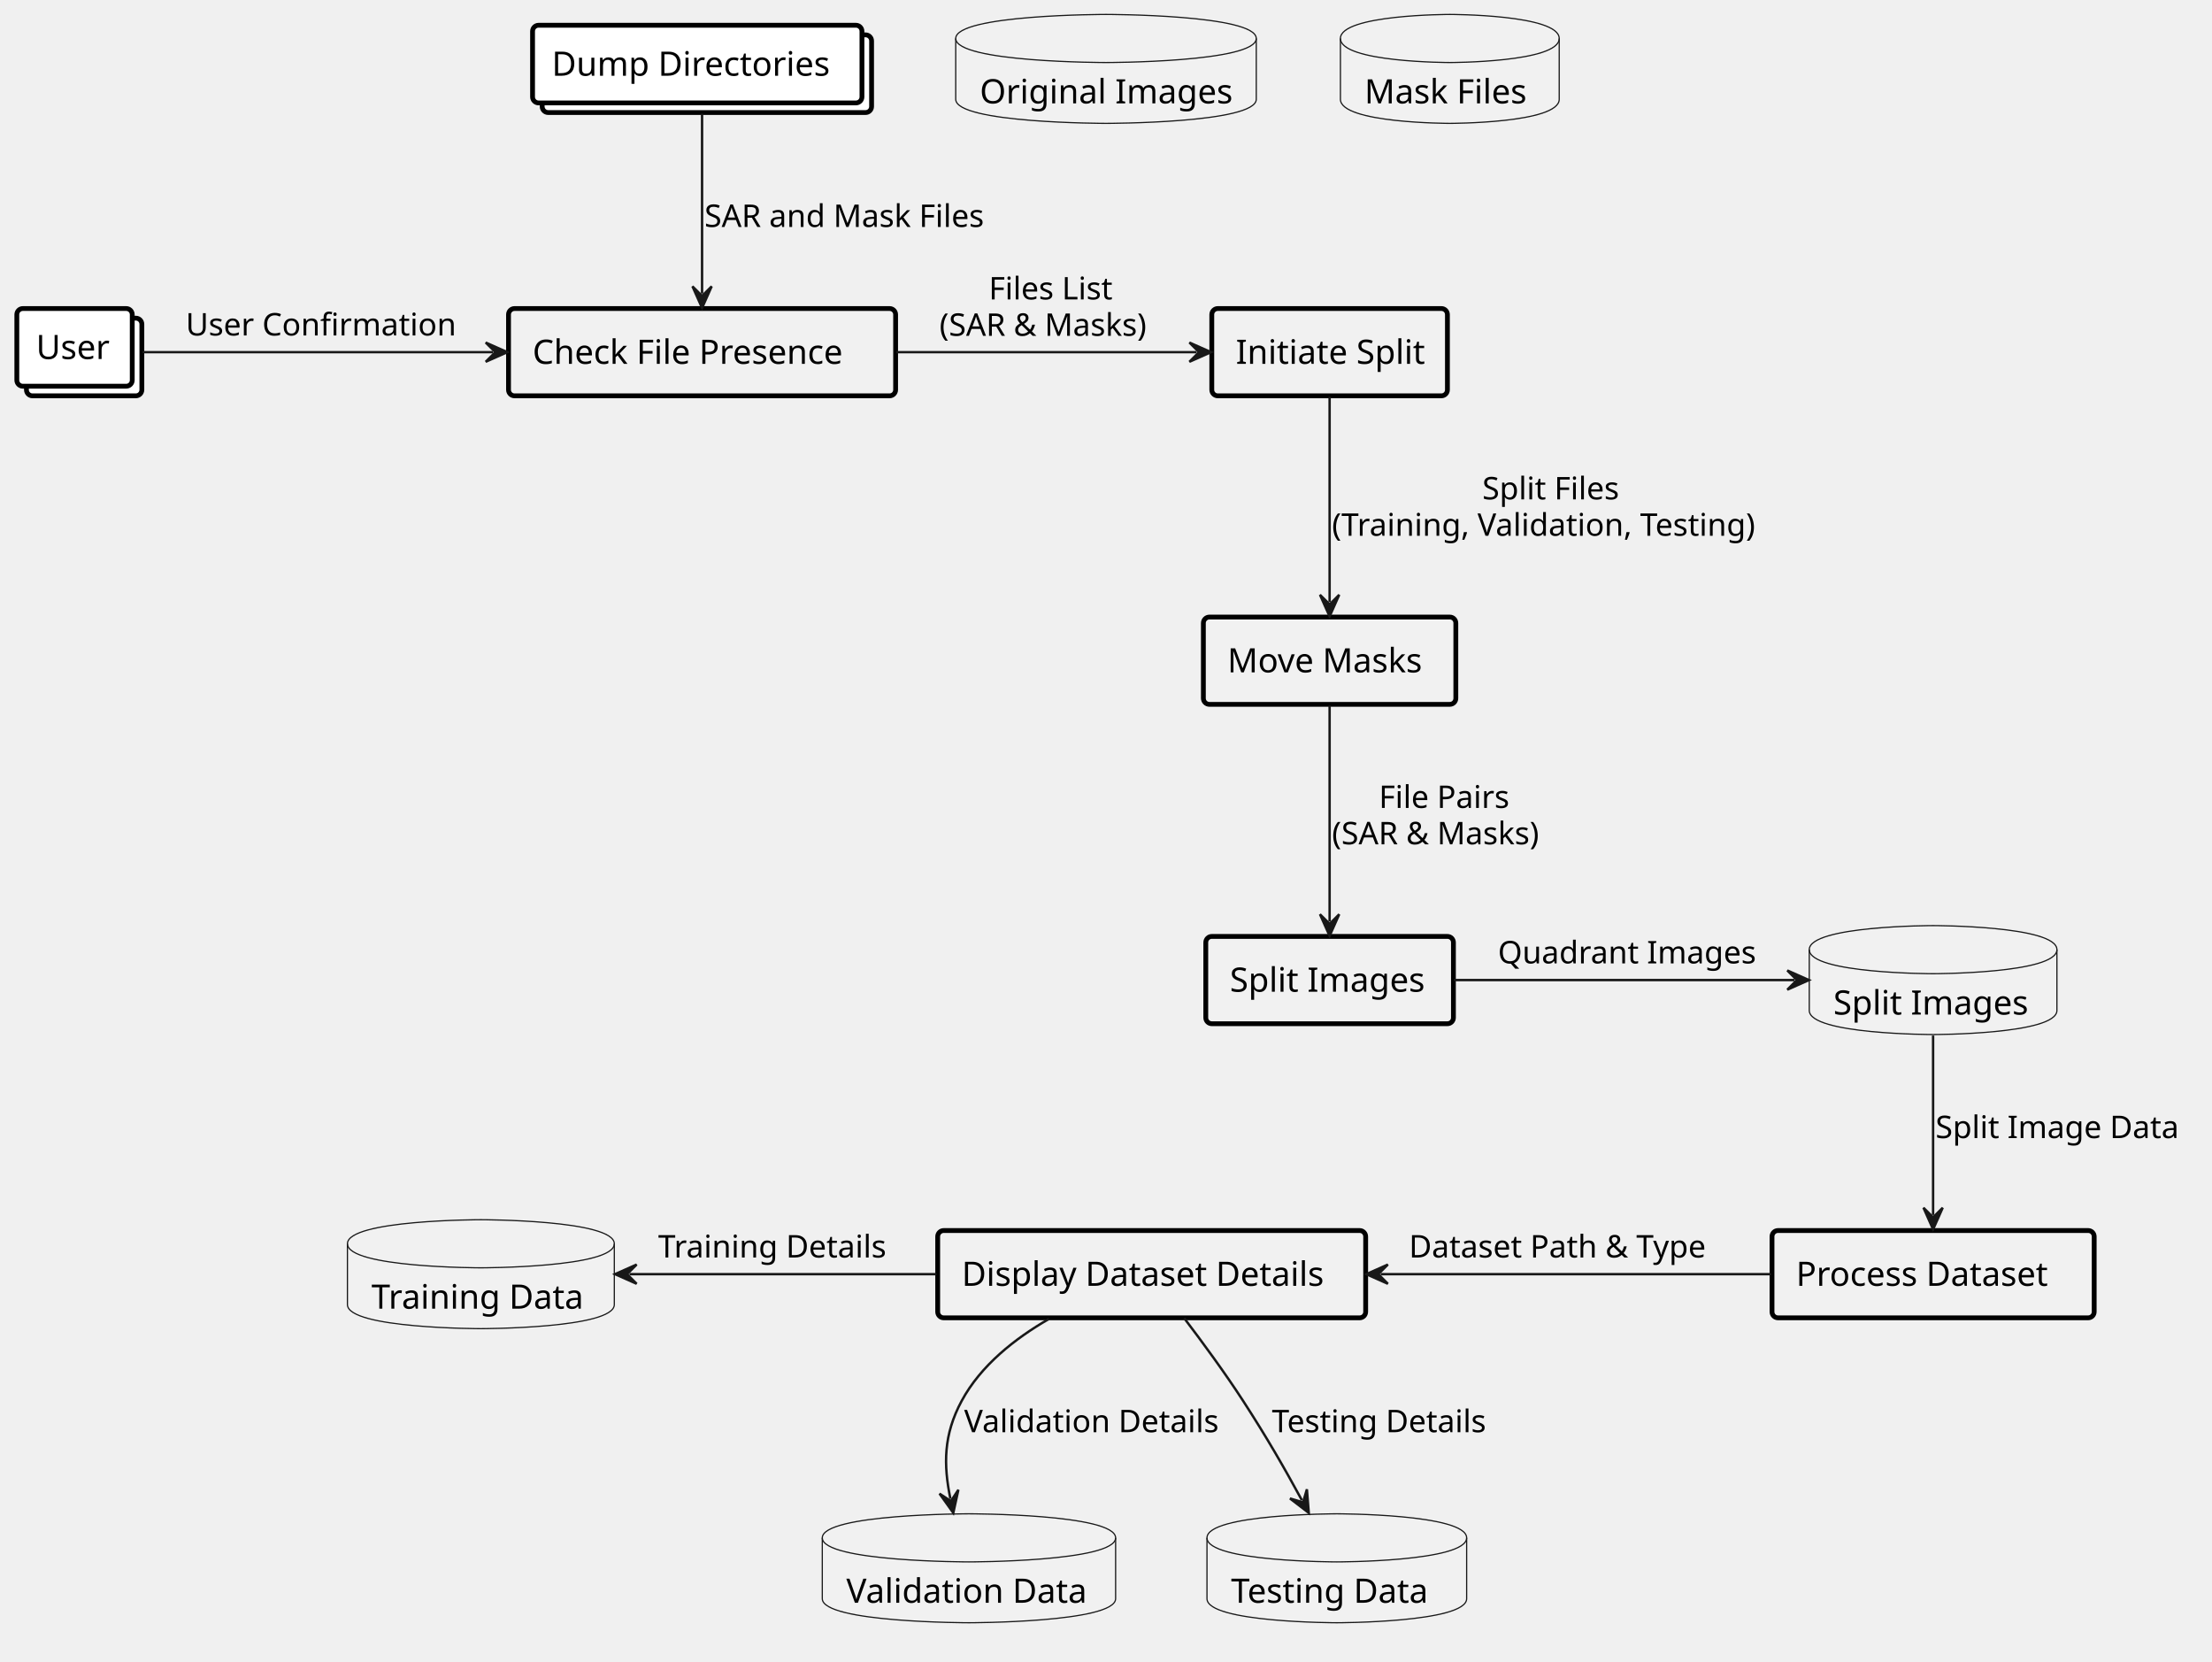
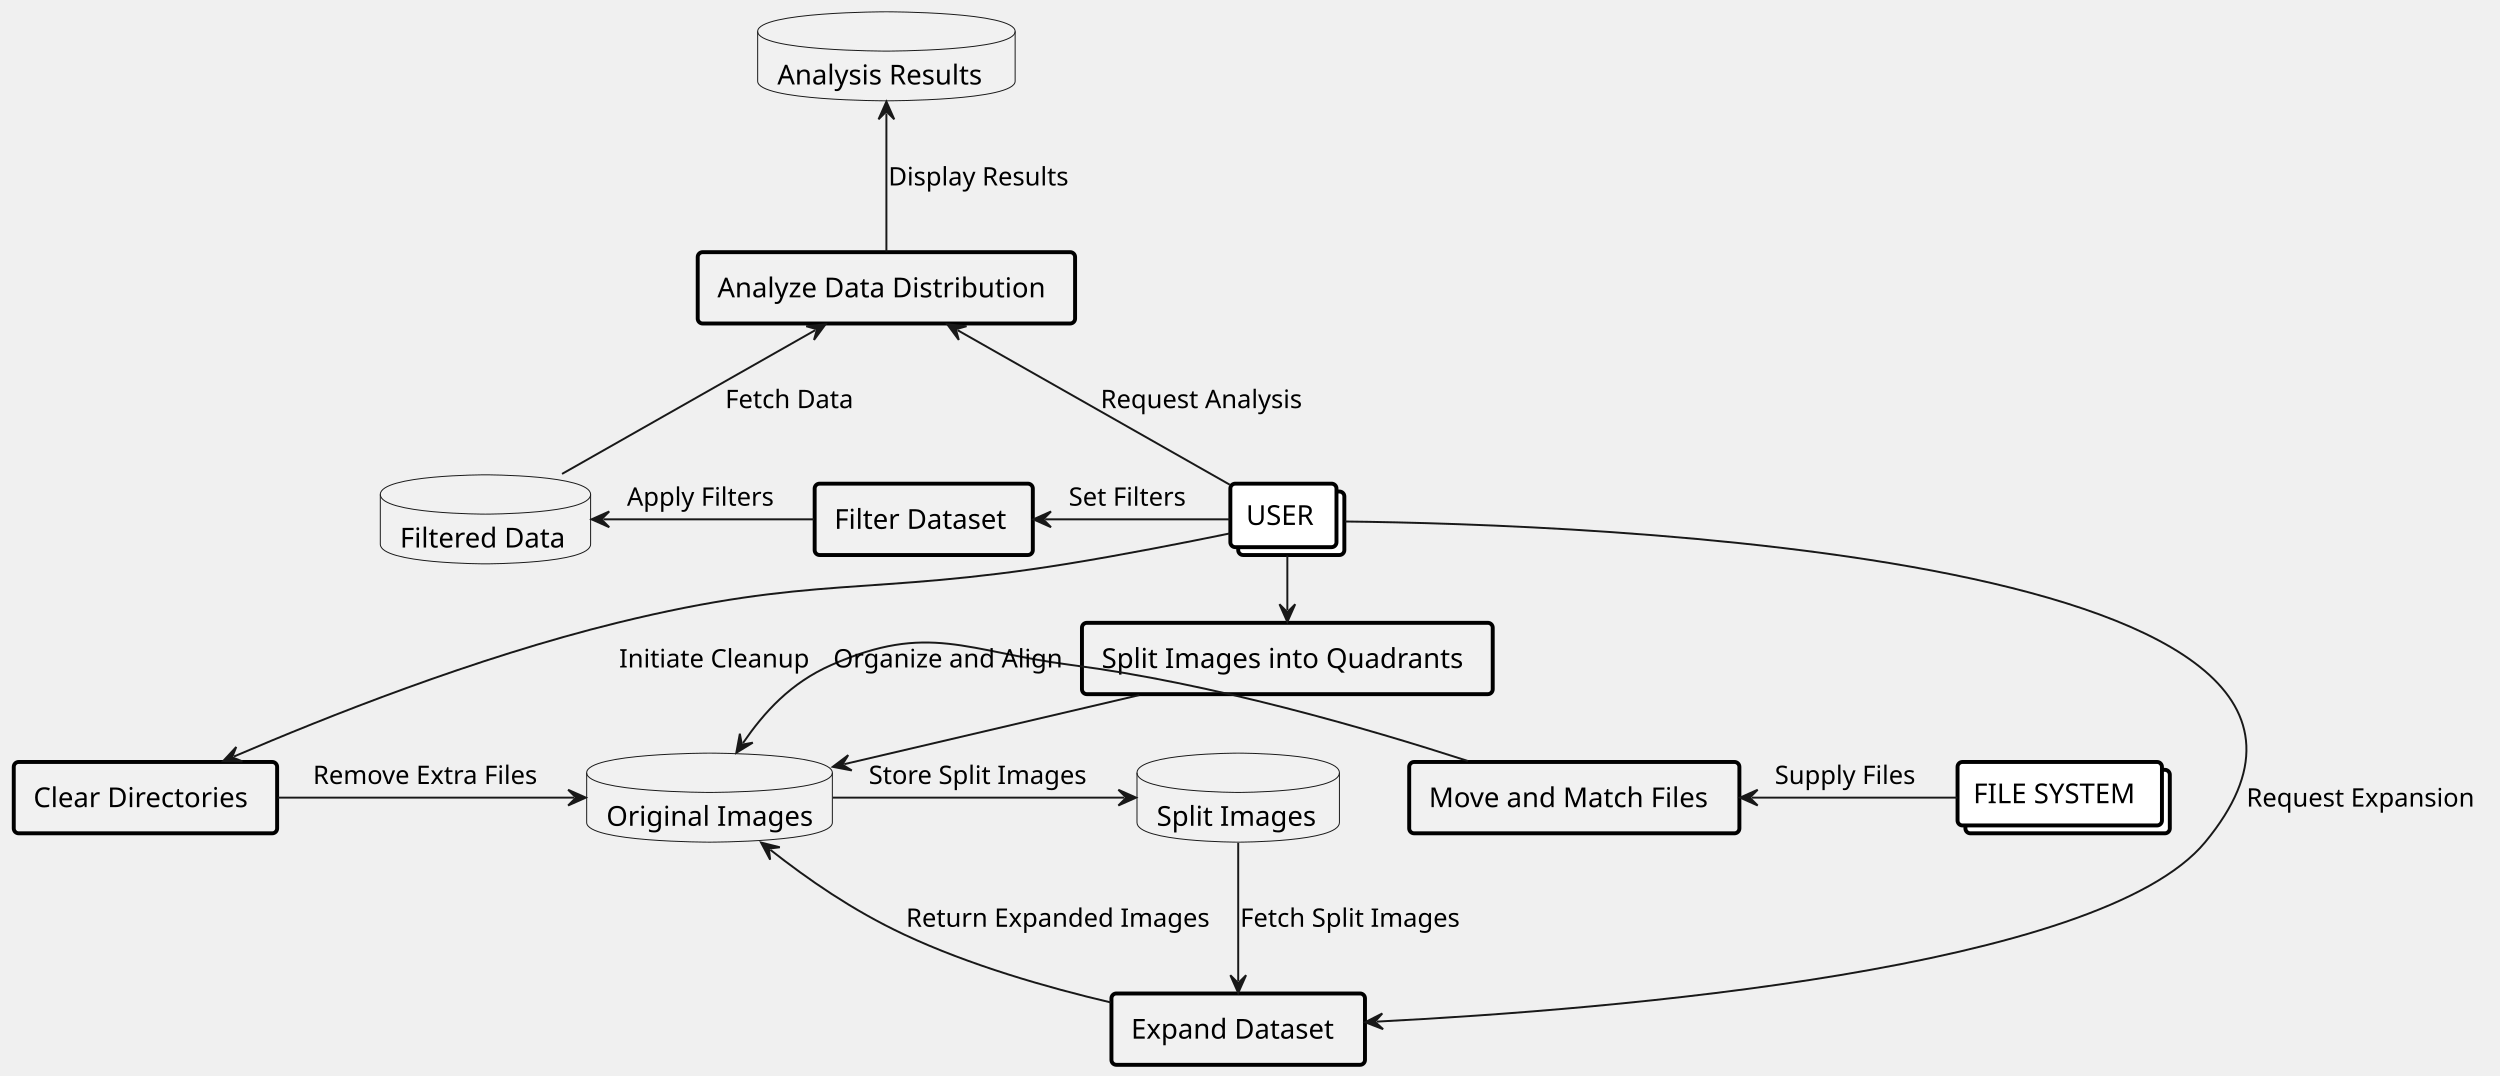
- <svg xmlns="http://www.w3.org/2000/svg" contentStyleType="text/css" height="691px" preserveAspectRatio="none" style="width:920px;height:691px;background:#FFFFFF;" version="1.1" viewBox="0 0 920 691" width="920px" zoomAndPan="magnify">
+ <svg xmlns="http://www.w3.org/2000/svg" contentStyleType="text/css" height="547px" preserveAspectRatio="none" style="width:1272px;height:547px;background:#FFFFFF;" version="1.1" viewBox="0 0 1272 547" width="1272px" zoomAndPan="magnify">
  <defs />
  <g>
-     <g id="elem_DumpDirs">
-       <rect fill="#FFFFFF" height="32.297" rx="2.5" ry="2.5" style="stroke:#000000;stroke-width:2.0;" width="137" x="225.5" y="14.5" />
-       <rect fill="#FFFFFF" height="32.297" rx="2.5" ry="2.5" style="stroke:#000000;stroke-width:2.0;" width="137" x="221.5" y="10.5" />
-       <text fill="#000000" font-family="sans-serif" font-size="14" lengthAdjust="spacing" textLength="121" x="229.5" y="31.495">Dump Directories</text>
+     <g id="elem_User">
+       <rect fill="#FFFFFF" height="32.297" rx="2.5" ry="2.5" style="stroke:#000000;stroke-width:2.0;" width="54" x="630" y="250.09" />
+       <rect fill="#FFFFFF" height="32.297" rx="2.5" ry="2.5" style="stroke:#000000;stroke-width:2.0;" width="54" x="626" y="246.09" />
+       <text fill="#000000" font-family="sans-serif" font-size="14" lengthAdjust="spacing" textLength="38" x="634" y="267.085">USER</text>
    </g>
-     <g id="elem_User">
-       <rect fill="#FFFFFF" height="32.297" rx="2.5" ry="2.5" style="stroke:#000000;stroke-width:2.0;" width="48" x="11" y="132.3" />
-       <rect fill="#FFFFFF" height="32.297" rx="2.5" ry="2.5" style="stroke:#000000;stroke-width:2.0;" width="48" x="7" y="128.3" />
-       <text fill="#000000" font-family="sans-serif" font-size="14" lengthAdjust="spacing" textLength="32" x="15" y="149.295">User</text>
+     <g id="elem_FileSystem">
+       <rect fill="#FFFFFF" height="32.297" rx="2.5" ry="2.5" style="stroke:#000000;stroke-width:2.0;" width="104" x="1000" y="391.69" />
+       <rect fill="#FFFFFF" height="32.297" rx="2.5" ry="2.5" style="stroke:#000000;stroke-width:2.0;" width="104" x="996" y="387.69" />
+       <text fill="#000000" font-family="sans-serif" font-size="14" lengthAdjust="spacing" textLength="88" x="1004" y="408.685">FILE SYSTEM</text>
    </g>
-     <g id="elem_CheckFiles">
-       <rect fill="#F1F1F1" height="36.297" rx="2.5" ry="2.5" style="stroke:#000000;stroke-width:2.0;" width="161" x="211.5" y="128.3" />
-       <text fill="#000000" font-family="sans-serif" font-size="14" lengthAdjust="spacing" textLength="141" x="221.5" y="151.295">Check File Presence</text>
-     </g>
-     <g id="elem_InitiateSplit">
-       <rect fill="#F1F1F1" height="36.297" rx="2.5" ry="2.5" style="stroke:#000000;stroke-width:2.0;" width="98" x="504" y="128.3" />
-       <text fill="#000000" font-family="sans-serif" font-size="14" lengthAdjust="spacing" textLength="78" x="514" y="151.295">Initiate Split</text>
-     </g>
-     <g id="elem_MoveMasks">
-       <rect fill="#F1F1F1" height="36.297" rx="2.5" ry="2.5" style="stroke:#000000;stroke-width:2.0;" width="105" x="500.5" y="256.59" />
-       <text fill="#000000" font-family="sans-serif" font-size="14" lengthAdjust="spacing" textLength="85" x="510.5" y="279.585">Move Masks</text>
+     <g id="elem_ClearDirs">
+       <rect fill="#F1F1F1" height="36.297" rx="2.5" ry="2.5" style="stroke:#000000;stroke-width:2.0;" width="134" x="7" y="387.69" />
+       <text fill="#000000" font-family="sans-serif" font-size="14" lengthAdjust="spacing" textLength="114" x="17" y="410.685">Clear Directories</text>
    </g>
    <g id="elem_SplitImages">
-       <rect fill="#F1F1F1" height="36.297" rx="2.5" ry="2.5" style="stroke:#000000;stroke-width:2.0;" width="103" x="501.5" y="389.39" />
-       <text fill="#000000" font-family="sans-serif" font-size="14" lengthAdjust="spacing" textLength="83" x="511.5" y="412.385">Split Images</text>
+       <rect fill="#F1F1F1" height="36.297" rx="2.5" ry="2.5" style="stroke:#000000;stroke-width:2.0;" width="209" x="550.5" y="316.89" />
+       <text fill="#000000" font-family="sans-serif" font-size="14" lengthAdjust="spacing" textLength="189" x="560.5" y="339.885">Split Images into Quadrants</text>
    </g>
-     <g id="elem_DisplayDetails">
-       <rect fill="#F1F1F1" height="36.297" rx="2.5" ry="2.5" style="stroke:#000000;stroke-width:2.0;" width="178" x="390" y="511.69" />
-       <text fill="#000000" font-family="sans-serif" font-size="14" lengthAdjust="spacing" textLength="158" x="400" y="534.685">Display Dataset Details</text>
+     <g id="elem_ExpandDataset">
+       <rect fill="#F1F1F1" height="36.297" rx="2.5" ry="2.5" style="stroke:#000000;stroke-width:2.0;" width="129" x="565.5" y="505.48" />
+       <text fill="#000000" font-family="sans-serif" font-size="14" lengthAdjust="spacing" textLength="109" x="575.5" y="528.475">Expand Dataset</text>
    </g>
-     <g id="elem_ProcessDataset">
-       <rect fill="#F1F1F1" height="36.297" rx="2.5" ry="2.5" style="stroke:#000000;stroke-width:2.0;" width="134" x="737" y="511.69" />
-       <text fill="#000000" font-family="sans-serif" font-size="14" lengthAdjust="spacing" textLength="114" x="747" y="534.685">Process Dataset</text>
+     <g id="elem_FilterDataset">
+       <rect fill="#F1F1F1" height="36.297" rx="2.5" ry="2.5" style="stroke:#000000;stroke-width:2.0;" width="111" x="414.5" y="246.09" />
+       <text fill="#000000" font-family="sans-serif" font-size="14" lengthAdjust="spacing" textLength="91" x="424.5" y="269.085">Filter Dataset</text>
    </g>
-     <g id="elem_OriginalImages">
-       <path d="M397.5,16 C397.5,6 460,6 460,6 C460,6 522.5,6 522.5,16 L522.5,41.297 C522.5,51.297 460,51.297 460,51.297 C460,51.297 397.5,51.297 397.5,41.297 L397.5,16 " fill="#F1F1F1" style="stroke:#181818;stroke-width:0.5;" />
-       <path d="M397.5,16 C397.5,26 460,26 460,26 C460,26 522.5,26 522.5,16 " fill="none" style="stroke:#181818;stroke-width:0.5;" />
-       <text fill="#000000" font-family="sans-serif" font-size="14" lengthAdjust="spacing" textLength="105" x="407.5" y="42.995">Original Images</text>
+     <g id="elem_AnalyzeDistribution">
+       <rect fill="#F1F1F1" height="36.297" rx="2.5" ry="2.5" style="stroke:#000000;stroke-width:2.0;" width="192" x="355" y="128.3" />
+       <text fill="#000000" font-family="sans-serif" font-size="14" lengthAdjust="spacing" textLength="172" x="365" y="151.295">Analyze Data Distribution</text>
    </g>
-     <g id="elem_SplitImagesStore">
-       <path d="M752.5,394.89 C752.5,384.89 804,384.89 804,384.89 C804,384.89 855.5,384.89 855.5,394.89 L855.5,420.187 C855.5,430.187 804,430.187 804,430.187 C804,430.187 752.5,430.187 752.5,420.187 L752.5,394.89 " fill="#F1F1F1" style="stroke:#181818;stroke-width:0.5;" />
-       <path d="M752.5,394.89 C752.5,404.89 804,404.89 804,404.89 C804,404.89 855.5,404.89 855.5,394.89 " fill="none" style="stroke:#181818;stroke-width:0.5;" />
-       <text fill="#000000" font-family="sans-serif" font-size="14" lengthAdjust="spacing" textLength="83" x="762.5" y="421.885">Split Images</text>
+     <g id="elem_MoveMatchFiles">
+       <rect fill="#F1F1F1" height="36.297" rx="2.5" ry="2.5" style="stroke:#000000;stroke-width:2.0;" width="168" x="717" y="387.69" />
+       <text fill="#000000" font-family="sans-serif" font-size="14" lengthAdjust="spacing" textLength="148" x="727" y="410.685">Move and Match Files</text>
    </g>
-     <g id="elem_MaskFiles">
-       <path d="M557.5,16 C557.5,6 603,6 603,6 C603,6 648.5,6 648.5,16 L648.5,41.297 C648.5,51.297 603,51.297 603,51.297 C603,51.297 557.5,51.297 557.5,41.297 L557.5,16 " fill="#F1F1F1" style="stroke:#181818;stroke-width:0.5;" />
-       <path d="M557.5,16 C557.5,26 603,26 603,26 C603,26 648.5,26 648.5,16 " fill="none" style="stroke:#181818;stroke-width:0.5;" />
-       <text fill="#000000" font-family="sans-serif" font-size="14" lengthAdjust="spacing" textLength="71" x="567.5" y="42.995">Mask Files</text>
+     <g id="elem_OrigImages">
+       <path d="M298.5,393.19 C298.5,383.19 361,383.19 361,383.19 C361,383.19 423.5,383.19 423.5,393.19 L423.5,418.487 C423.5,428.487 361,428.487 361,428.487 C361,428.487 298.5,428.487 298.5,418.487 L298.5,393.19 " fill="#F1F1F1" style="stroke:#181818;stroke-width:0.5;" />
+       <path d="M298.5,393.19 C298.5,403.19 361,403.19 361,403.19 C361,403.19 423.5,403.19 423.5,393.19 " fill="none" style="stroke:#181818;stroke-width:0.5;" />
+       <text fill="#000000" font-family="sans-serif" font-size="14" lengthAdjust="spacing" textLength="105" x="308.5" y="420.185">Original Images</text>
    </g>
-     <g id="elem_TrainingData">
-       <path d="M144.5,517.19 C144.5,507.19 200,507.19 200,507.19 C200,507.19 255.5,507.19 255.5,517.19 L255.5,542.487 C255.5,552.487 200,552.487 200,552.487 C200,552.487 144.5,552.487 144.5,542.487 L144.5,517.19 " fill="#F1F1F1" style="stroke:#181818;stroke-width:0.5;" />
-       <path d="M144.5,517.19 C144.5,527.19 200,527.19 200,527.19 C200,527.19 255.5,527.19 255.5,517.19 " fill="none" style="stroke:#181818;stroke-width:0.5;" />
-       <text fill="#000000" font-family="sans-serif" font-size="14" lengthAdjust="spacing" textLength="91" x="154.5" y="544.185">Training Data</text>
+     <g id="elem_SplitImgs">
+       <path d="M578.5,393.19 C578.5,383.19 630,383.19 630,383.19 C630,383.19 681.5,383.19 681.5,393.19 L681.5,418.487 C681.5,428.487 630,428.487 630,428.487 C630,428.487 578.5,428.487 578.5,418.487 L578.5,393.19 " fill="#F1F1F1" style="stroke:#181818;stroke-width:0.5;" />
+       <path d="M578.5,393.19 C578.5,403.19 630,403.19 630,403.19 C630,403.19 681.5,403.19 681.5,393.19 " fill="none" style="stroke:#181818;stroke-width:0.5;" />
+       <text fill="#000000" font-family="sans-serif" font-size="14" lengthAdjust="spacing" textLength="83" x="588.5" y="420.185">Split Images</text>
    </g>
-     <g id="elem_ValidationData">
-       <path d="M342,639.48 C342,629.48 403,629.48 403,629.48 C403,629.48 464,629.48 464,639.48 L464,664.777 C464,674.777 403,674.777 403,674.777 C403,674.777 342,674.777 342,664.777 L342,639.48 " fill="#F1F1F1" style="stroke:#181818;stroke-width:0.5;" />
-       <path d="M342,639.48 C342,649.48 403,649.48 403,649.48 C403,649.48 464,649.48 464,639.48 " fill="none" style="stroke:#181818;stroke-width:0.5;" />
-       <text fill="#000000" font-family="sans-serif" font-size="14" lengthAdjust="spacing" textLength="102" x="352" y="666.475">Validation Data</text>
+     <g id="elem_FilteredData">
+       <path d="M193.5,251.59 C193.5,241.59 247,241.59 247,241.59 C247,241.59 300.5,241.59 300.5,251.59 L300.5,276.887 C300.5,286.887 247,286.887 247,286.887 C247,286.887 193.5,286.887 193.5,276.887 L193.5,251.59 " fill="#F1F1F1" style="stroke:#181818;stroke-width:0.5;" />
+       <path d="M193.5,251.59 C193.5,261.59 247,261.59 247,261.59 C247,261.59 300.5,261.59 300.5,251.59 " fill="none" style="stroke:#181818;stroke-width:0.5;" />
+       <text fill="#000000" font-family="sans-serif" font-size="14" lengthAdjust="spacing" textLength="87" x="203.5" y="278.585">Filtered Data</text>
    </g>
-     <g id="elem_TestingData">
-       <path d="M502,639.48 C502,629.48 556,629.48 556,629.48 C556,629.48 610,629.48 610,639.48 L610,664.777 C610,674.777 556,674.777 556,674.777 C556,674.777 502,674.777 502,664.777 L502,639.48 " fill="#F1F1F1" style="stroke:#181818;stroke-width:0.5;" />
-       <path d="M502,639.48 C502,649.48 556,649.48 556,649.48 C556,649.48 610,649.48 610,639.48 " fill="none" style="stroke:#181818;stroke-width:0.5;" />
-       <text fill="#000000" font-family="sans-serif" font-size="14" lengthAdjust="spacing" textLength="88" x="512" y="666.475">Testing Data</text>
+     <g id="elem_AnalysisResults">
+       <path d="M385.5,16 C385.5,6 451,6 451,6 C451,6 516.5,6 516.5,16 L516.5,41.297 C516.5,51.297 451,51.297 451,51.297 C451,51.297 385.5,51.297 385.5,41.297 L385.5,16 " fill="#F1F1F1" style="stroke:#181818;stroke-width:0.5;" />
+       <path d="M385.5,16 C385.5,26 451,26 451,26 C451,26 516.5,26 516.5,16 " fill="none" style="stroke:#181818;stroke-width:0.5;" />
+       <text fill="#000000" font-family="sans-serif" font-size="14" lengthAdjust="spacing" textLength="111" x="395.5" y="42.995">Analysis Results</text>
    </g>
-     <g id="link_DumpDirs_CheckFiles">
-       <path d="M292,47.23 C292,69.13 292,100.28 292,122.07 " fill="none" id="DumpDirs-to-CheckFiles" style="stroke:#181818;stroke-width:1.0;" />
-       <polygon fill="#181818" points="292,128.07,296,119.07,292,123.07,288,119.07,292,128.07" style="stroke:#181818;stroke-width:1.0;" />
-       <text fill="#000000" font-family="sans-serif" font-size="13" lengthAdjust="spacing" textLength="123" x="293" y="94.367">SAR and Mask Files</text>
+     <g id="link_User_ClearDirs">
+       <path d="M625.61,271.43 C603.07,276.05 571.15,282.33 543,286.89 C441.67,303.3 413.69,292.41 314,316.89 C241.38,334.72 165.894,364.816 119.014,384.916 " fill="none" id="User-to-ClearDirs" style="stroke:#181818;stroke-width:1.0;" />
+       <polygon fill="#181818" points="113.5,387.28,123.348,387.41,118.095,385.31,120.195,380.057,113.5,387.28" style="stroke:#181818;stroke-width:1.0;" />
+       <text fill="#000000" font-family="sans-serif" font-size="13" lengthAdjust="spacing" textLength="99" x="315" y="339.607">Initiate Cleanup</text>
    </g>
-     <g id="link_CheckFiles_InitiateSplit">
-       <path d="M372.79,146.44 C415.61,146.44 460.82,146.44 497.69,146.44 " fill="none" id="CheckFiles-to-InitiateSplit" style="stroke:#181818;stroke-width:1.0;" />
-       <polygon fill="#181818" points="503.69,146.44,494.69,142.44,498.69,146.44,494.69,150.44,503.69,146.44" style="stroke:#181818;stroke-width:1.0;" />
-       <text fill="#000000" font-family="sans-serif" font-size="13" lengthAdjust="spacing" textLength="54" x="411.25" y="124.507">Files List</text>
-       <text fill="#000000" font-family="sans-serif" font-size="13" lengthAdjust="spacing" textLength="95" x="390.75" y="139.64">(SAR &amp; Masks)</text>
+     <g id="link_ClearDirs_OrigImages">
+       <path d="M141.29,405.83 C188.67,405.83 245.68,405.83 292.06,405.83 " fill="none" id="ClearDirs-to-OrigImages" style="stroke:#181818;stroke-width:1.0;" />
+       <polygon fill="#181818" points="298.06,405.83,289.06,401.83,293.06,405.83,289.06,409.83,298.06,405.83" style="stroke:#181818;stroke-width:1.0;" />
+       <text fill="#000000" font-family="sans-serif" font-size="13" lengthAdjust="spacing" textLength="121" x="159.25" y="398.897">Remove Extra Files</text>
    </g>
-     <g id="link_InitiateSplit_MoveMasks">
-       <path d="M553,165.01 C553,189.13 553,226.28 553,250.33 " fill="none" id="InitiateSplit-to-MoveMasks" style="stroke:#181818;stroke-width:1.0;" />
-       <polygon fill="#181818" points="553,256.33,557,247.33,553,251.33,549,247.33,553,256.33" style="stroke:#181818;stroke-width:1.0;" />
-       <text fill="#000000" font-family="sans-serif" font-size="13" lengthAdjust="spacing" textLength="60" x="616.5" y="207.657">Split Files</text>
-       <text fill="#000000" font-family="sans-serif" font-size="13" lengthAdjust="spacing" textLength="185" x="554" y="222.79">(Training, Validation, Testing)</text>
+     <g id="link_User_SplitImages">
+       <path d="M655,282.6 C655,292.95 655,300.05 655,310.44 " fill="none" id="User-to-SplitImages" style="stroke:#181818;stroke-width:1.0;" />
+       <polygon fill="#181818" points="655,316.44,659,307.44,655,311.44,651,307.44,655,316.44" style="stroke:#181818;stroke-width:1.0;" />
    </g>
-     <g id="link_MoveMasks_SplitImages">
-       <path d="M553,293.38 C553,318.48 553,358.23 553,383.18 " fill="none" id="MoveMasks-to-SplitImages" style="stroke:#181818;stroke-width:1.0;" />
-       <polygon fill="#181818" points="553,389.18,557,380.18,553,384.18,549,380.18,553,389.18" style="stroke:#181818;stroke-width:1.0;" />
-       <text fill="#000000" font-family="sans-serif" font-size="13" lengthAdjust="spacing" textLength="56" x="573.5" y="335.957">File Pairs</text>
-       <text fill="#000000" font-family="sans-serif" font-size="13" lengthAdjust="spacing" textLength="95" x="554" y="351.09">(SAR &amp; Masks)</text>
+     <g id="link_SplitImages_OrigImages">
+       <path d="M579.67,353.67 C531.35,364.97 475.202,378.113 429.562,388.793 " fill="none" id="SplitImages-to-OrigImages" style="stroke:#181818;stroke-width:1.0;" />
+       <polygon fill="#181818" points="423.72,390.16,433.395,392.004,428.589,389.021,431.572,384.215,423.72,390.16" style="stroke:#181818;stroke-width:1.0;" />
    </g>
-     <g id="link_User_CheckFiles">
-       <path d="M59.26,146.44 C94.56,146.44 152.91,146.44 205.01,146.44 " fill="none" id="User-to-CheckFiles" style="stroke:#181818;stroke-width:1.0;" />
-       <polygon fill="#181818" points="211.01,146.44,202.01,142.44,206.01,146.44,202.01,150.44,211.01,146.44" style="stroke:#181818;stroke-width:1.0;" />
-       <text fill="#000000" font-family="sans-serif" font-size="13" lengthAdjust="spacing" textLength="116" x="77.25" y="139.507">User Confirmation</text>
+     <g id="link_OrigImages_SplitImgs">
+       <path d="M423.73,405.83 C470.61,405.83 527.95,405.83 572.03,405.83 " fill="none" id="OrigImages-to-SplitImgs" style="stroke:#181818;stroke-width:1.0;" />
+       <polygon fill="#181818" points="578.03,405.83,569.03,401.83,573.03,405.83,569.03,409.83,578.03,405.83" style="stroke:#181818;stroke-width:1.0;" />
+       <text fill="#000000" font-family="sans-serif" font-size="13" lengthAdjust="spacing" textLength="118" x="442" y="398.897">Store Split Images</text>
    </g>
-     <g id="link_SplitImages_SplitImagesStore">
-       <path d="M604.7,407.54 C647.9,407.54 703.19,407.54 746.36,407.54 " fill="none" id="SplitImages-to-SplitImagesStore" style="stroke:#181818;stroke-width:1.0;" />
-       <polygon fill="#181818" points="752.36,407.54,743.36,403.54,747.36,407.54,743.36,411.54,752.36,407.54" style="stroke:#181818;stroke-width:1.0;" />
-       <text fill="#000000" font-family="sans-serif" font-size="13" lengthAdjust="spacing" textLength="111" x="623" y="400.607">Quadrant Images</text>
+     <g id="link_User_ExpandDataset">
+       <path d="M684.36,265.34 C804.07,266.72 1243.36,281.7 1122,428.48 C1068.46,493.25 821.382,513.571 700.532,519.801 " fill="none" id="User-to-ExpandDataset" style="stroke:#181818;stroke-width:1.0;" />
+       <polygon fill="#181818" points="694.54,520.11,703.734,523.641,699.533,519.853,703.322,515.652,694.54,520.11" style="stroke:#181818;stroke-width:1.0;" />
+       <text fill="#000000" font-family="sans-serif" font-size="13" lengthAdjust="spacing" textLength="121" x="1143" y="410.397">Request Expansion</text>
    </g>
-     <g id="link_SplitImagesStore_ProcessDataset">
-       <path d="M804,430.6 C804,453.8 804,483.84 804,505.21 " fill="none" id="SplitImagesStore-to-ProcessDataset" style="stroke:#181818;stroke-width:1.0;" />
-       <polygon fill="#181818" points="804,511.21,808,502.21,804,506.21,800,502.21,804,511.21" style="stroke:#181818;stroke-width:1.0;" />
-       <text fill="#000000" font-family="sans-serif" font-size="13" lengthAdjust="spacing" textLength="107" x="805" y="473.257">Split Image Data</text>
+     <g id="link_SplitImgs_ExpandDataset">
+       <path d="M630,428.89 C630,451.07 630,478.82 630,499.19 " fill="none" id="SplitImgs-to-ExpandDataset" style="stroke:#181818;stroke-width:1.0;" />
+       <polygon fill="#181818" points="630,505.19,634,496.19,630,500.19,626,496.19,630,505.19" style="stroke:#181818;stroke-width:1.0;" />
+       <text fill="#000000" font-family="sans-serif" font-size="13" lengthAdjust="spacing" textLength="118" x="631" y="471.547">Fetch Split Images</text>
    </g>
-     <g id="link_DisplayDetails_ProcessDataset">
-       <path d="M574.24,529.83 C627.42,529.83 687.84,529.83 736.61,529.83 " fill="none" id="DisplayDetails-backto-ProcessDataset" style="stroke:#181818;stroke-width:1.0;" />
-       <polygon fill="#181818" points="568.24,529.83,577.24,533.83,573.24,529.83,577.24,525.83,568.24,529.83" style="stroke:#181818;stroke-width:1.0;" />
-       <text fill="#000000" font-family="sans-serif" font-size="13" lengthAdjust="spacing" textLength="133" x="586" y="522.897">Dataset Path &amp; Type</text>
+     <g id="link_ExpandDataset_OrigImages">
+       <path d="M565.22,510.06 C532.71,502.42 493.28,491.09 460,475.48 C433.49,463.05 411.092,447.391 391.952,432.391 " fill="none" id="ExpandDataset-to-OrigImages" style="stroke:#181818;stroke-width:1.0;" />
+       <polygon fill="#181818" points="387.23,428.69,391.846,437.39,391.165,431.774,396.781,431.093,387.23,428.69" style="stroke:#181818;stroke-width:1.0;" />
+       <text fill="#000000" font-family="sans-serif" font-size="13" lengthAdjust="spacing" textLength="160" x="461" y="471.547">Return Expanded Images</text>
    </g>
-     <g id="link_TrainingData_DisplayDetails">
-       <path d="M261.79,529.83 C300.03,529.83 345.6,529.83 389.53,529.83 " fill="none" id="TrainingData-backto-DisplayDetails" style="stroke:#181818;stroke-width:1.0;" />
-       <polygon fill="#181818" points="255.79,529.83,264.79,533.83,260.79,529.83,264.79,525.83,255.79,529.83" style="stroke:#181818;stroke-width:1.0;" />
-       <text fill="#000000" font-family="sans-serif" font-size="13" lengthAdjust="spacing" textLength="98" x="273.75" y="522.897">Training Details</text>
+     <g id="link_FilterDataset_User">
+       <path d="M531.76,264.24 C564.63,264.24 598.9,264.24 625.66,264.24 " fill="none" id="FilterDataset-backto-User" style="stroke:#181818;stroke-width:1.0;" />
+       <polygon fill="#181818" points="525.76,264.24,534.76,268.24,530.76,264.24,534.76,260.24,525.76,264.24" style="stroke:#181818;stroke-width:1.0;" />
+       <text fill="#000000" font-family="sans-serif" font-size="13" lengthAdjust="spacing" textLength="64" x="543.75" y="257.307">Set Filters</text>
    </g>
-     <g id="link_DisplayDetails_ValidationData">
-       <path d="M436.26,548.46 C422.11,556.6 407.95,567.78 400,582.48 C392.34,596.65 392.385,609.082 395.285,623.232 " fill="none" id="DisplayDetails-to-ValidationData" style="stroke:#181818;stroke-width:1.0;" />
-       <polygon fill="#181818" points="396.49,629.11,398.602,619.49,395.486,624.212,390.764,621.096,396.49,629.11" style="stroke:#181818;stroke-width:1.0;" />
-       <text fill="#000000" font-family="sans-serif" font-size="13" lengthAdjust="spacing" textLength="111" x="401" y="595.547">Validation Details</text>
+     <g id="link_FilteredData_FilterDataset">
+       <path d="M306.98,264.24 C341.27,264.24 379.55,264.24 414.19,264.24 " fill="none" id="FilteredData-backto-FilterDataset" style="stroke:#181818;stroke-width:1.0;" />
+       <polygon fill="#181818" points="300.98,264.24,309.98,268.24,305.98,264.24,309.98,260.24,300.98,264.24" style="stroke:#181818;stroke-width:1.0;" />
+       <text fill="#000000" font-family="sans-serif" font-size="13" lengthAdjust="spacing" textLength="77" x="319" y="257.307">Apply Filters</text>
    </g>
-     <g id="link_DisplayDetails_TestingData">
-       <path d="M492.54,548.16 C500.04,558.02 509.37,570.72 517,582.48 C526.85,597.66 534.043,610.169 541.473,623.829 " fill="none" id="DisplayDetails-to-TestingData" style="stroke:#181818;stroke-width:1.0;" />
-       <polygon fill="#181818" points="544.34,629.1,543.553,619.283,541.951,624.708,536.526,623.105,544.34,629.1" style="stroke:#181818;stroke-width:1.0;" />
-       <text fill="#000000" font-family="sans-serif" font-size="13" lengthAdjust="spacing" textLength="94" x="529" y="595.547">Testing Details</text>
+     <g id="link_AnalyzeDistribution_User">
+       <path d="M487.198,167.993 C526.208,190.143 587.52,224.94 625.71,246.62 " fill="none" id="AnalyzeDistribution-backto-User" style="stroke:#181818;stroke-width:1.0;" />
+       <polygon fill="#181818" points="481.98,165.03,487.831,172.952,486.328,167.499,491.781,165.995,481.98,165.03" style="stroke:#181818;stroke-width:1.0;" />
+       <text fill="#000000" font-family="sans-serif" font-size="13" lengthAdjust="spacing" textLength="108" x="560" y="207.657">Request Analysis</text>
+     </g>
+     <g id="link_AnalyzeDistribution_FilteredData">
+       <path d="M414.802,167.992 C378.912,188.362 324.95,219 285.97,241.12 " fill="none" id="AnalyzeDistribution-backto-FilteredData" style="stroke:#181818;stroke-width:1.0;" />
+       <polygon fill="#181818" points="420.02,165.03,410.218,165.994,415.672,167.498,414.167,172.951,420.02,165.03" style="stroke:#181818;stroke-width:1.0;" />
+       <text fill="#000000" font-family="sans-serif" font-size="13" lengthAdjust="spacing" textLength="70" x="369" y="207.657">Fetch Data</text>
+     </g>
+     <g id="link_AnalysisResults_AnalyzeDistribution">
+       <path d="M451,57.7 C451,79.88 451,107.63 451,128.01 " fill="none" id="AnalysisResults-backto-AnalyzeDistribution" style="stroke:#181818;stroke-width:1.0;" />
+       <polygon fill="#181818" points="451,51.7,447,60.7,451,56.7,455,60.7,451,51.7" style="stroke:#181818;stroke-width:1.0;" />
+       <text fill="#000000" font-family="sans-serif" font-size="13" lengthAdjust="spacing" textLength="96" x="452" y="94.367">Display Results</text>
+     </g>
+     <g id="link_MoveMatchFiles_FileSystem">
+       <path d="M891.3,405.83 C927.84,405.83 963.56,405.83 995.87,405.83 " fill="none" id="MoveMatchFiles-backto-FileSystem" style="stroke:#181818;stroke-width:1.0;" />
+       <polygon fill="#181818" points="885.3,405.83,894.3,409.83,890.3,405.83,894.3,401.83,885.3,405.83" style="stroke:#181818;stroke-width:1.0;" />
+       <text fill="#000000" font-family="sans-serif" font-size="13" lengthAdjust="spacing" textLength="75" x="903" y="398.897">Supply Files</text>
+     </g>
+     <g id="link_OrigImages_MoveMatchFiles">
+       <path d="M378.029,378.066 C388.899,362.256 402.31,347.42 423,338.34 C472.64,316.53 491.23,331.37 545,338.34 C616.11,347.55 695.62,370.6 746.88,387.2 " fill="none" id="OrigImages-backto-MoveMatchFiles" style="stroke:#181818;stroke-width:1.0;" />
+       <polygon fill="#181818" points="374.63,383.01,383.025,377.86,377.463,378.89,376.433,373.328,374.63,383.01" style="stroke:#181818;stroke-width:1.0;" />
+       <text fill="#000000" font-family="sans-serif" font-size="13" lengthAdjust="spacing" textLength="120" x="424" y="339.607">Organize and Align</text>
    </g>
  </g>
</svg>
